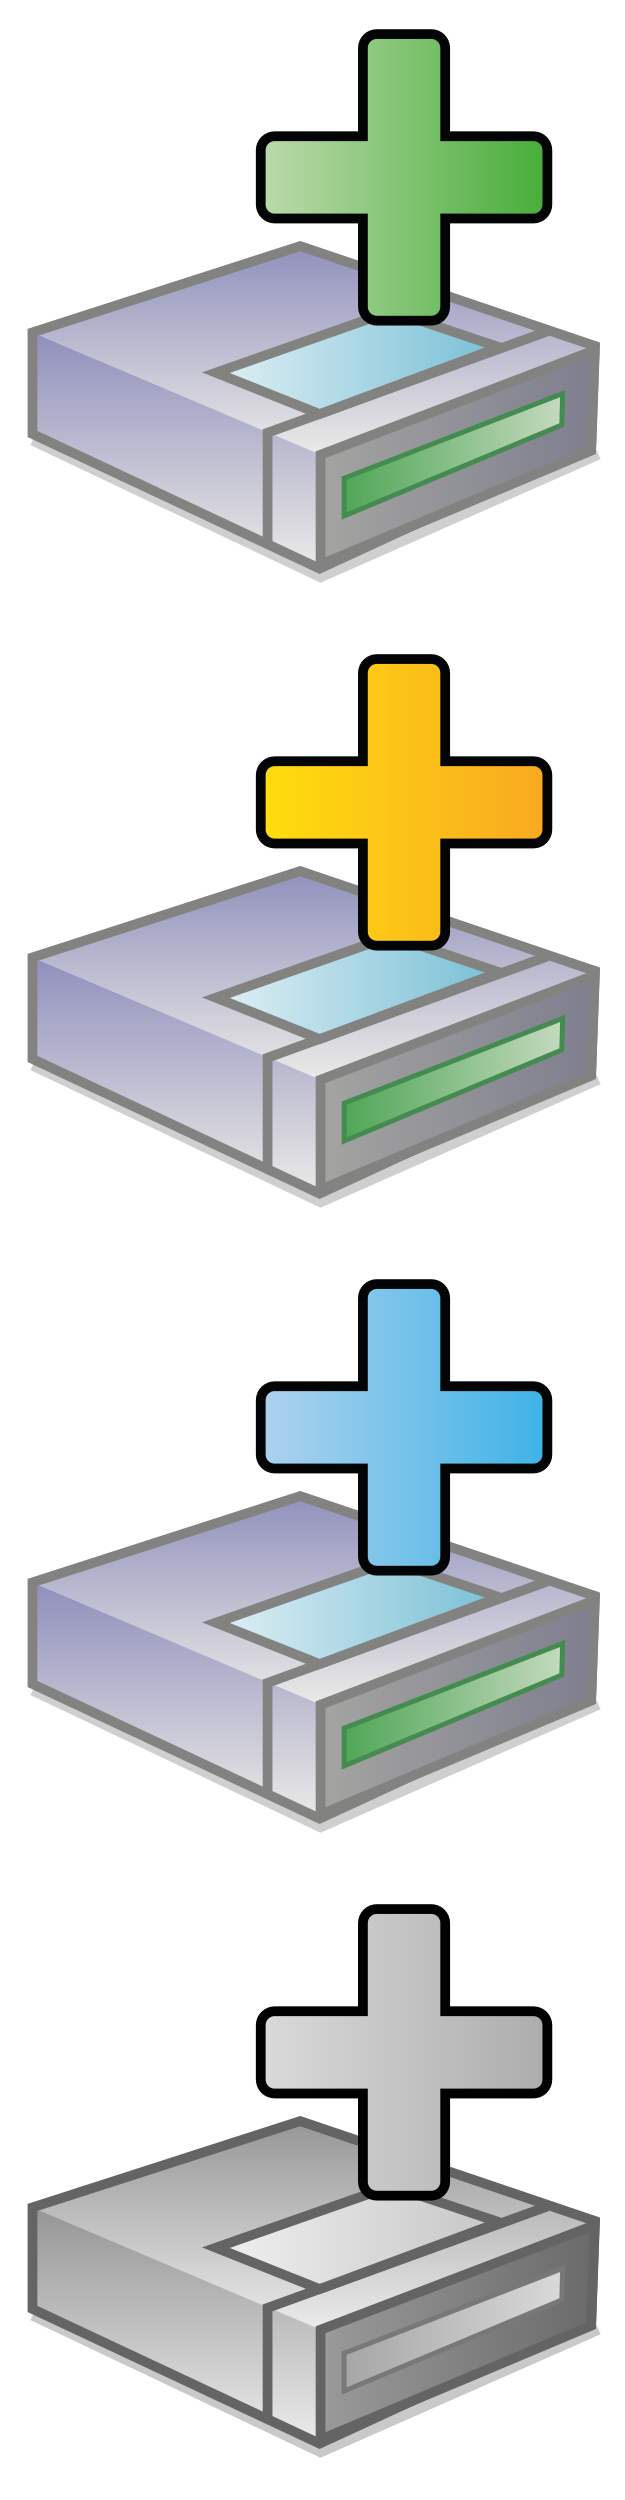
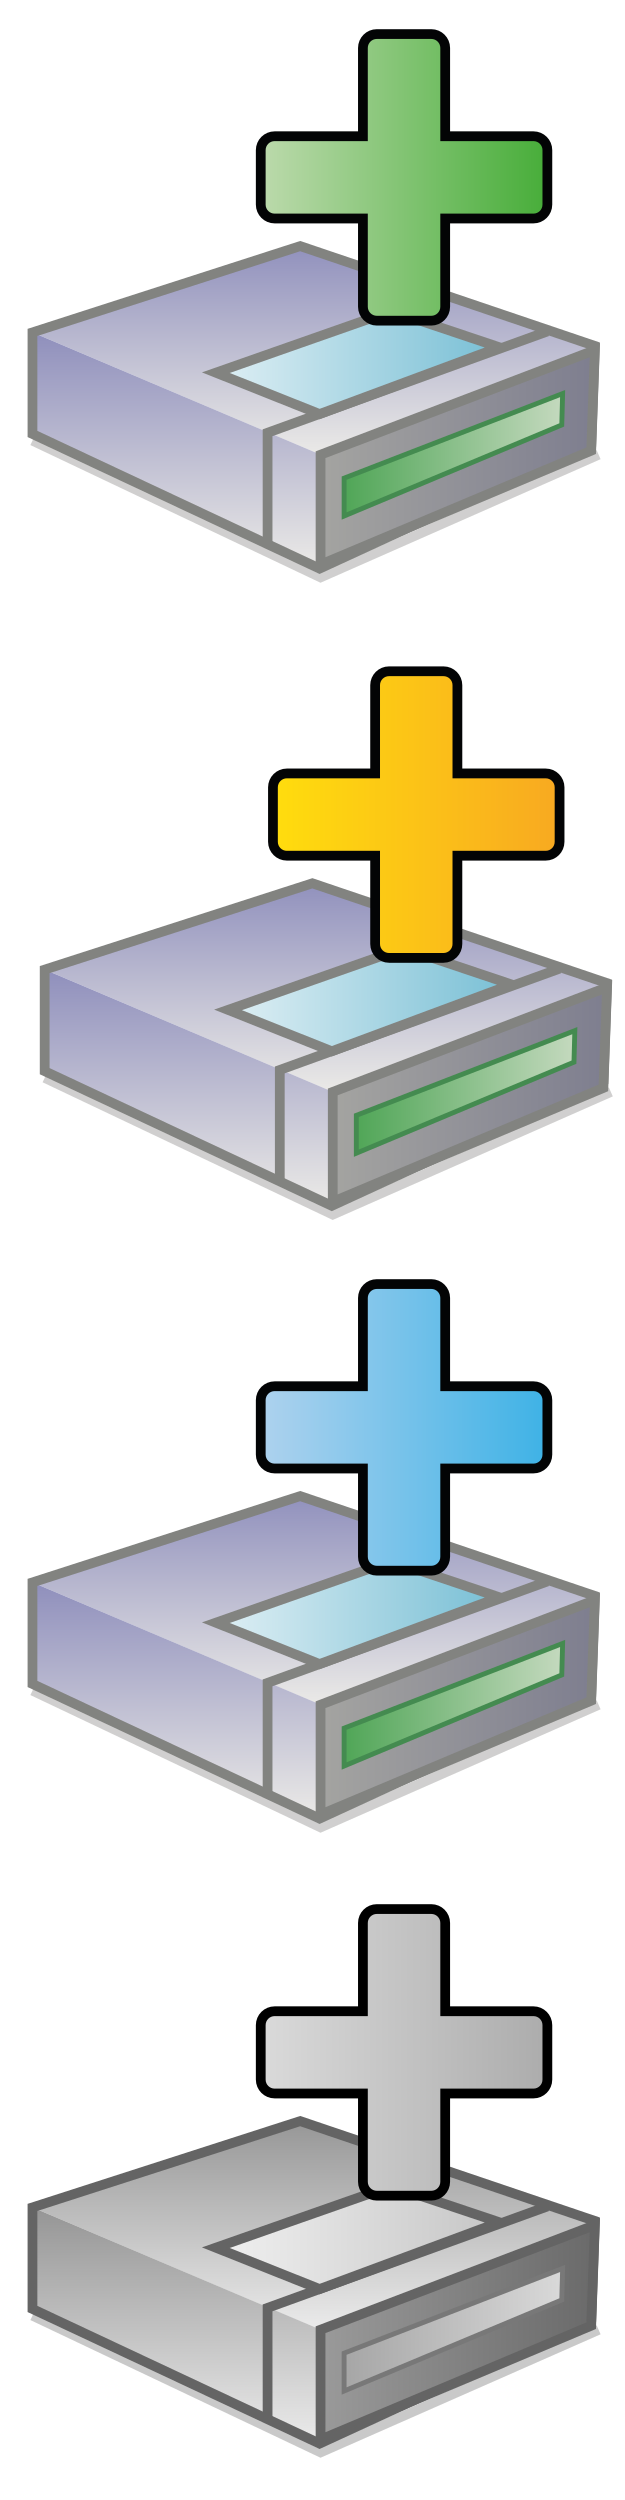
<svg xmlns="http://www.w3.org/2000/svg" version="1.1" id="Calque_1" x="0px" y="0px" viewBox="0 0 512 2048" style="enable-background:new 0 0 512 2048;" xml:space="preserve">
  <style type="text/css">
	.st0{opacity:0.5;fill:none;stroke:#A1A09F;stroke-width:8;stroke-miterlimit:10;enable-background:new    ;}
	.st1{fill:url(#SVGID_1_);}
- 	.st2{fill:url(#SVGID_00000108267485518771559540000003031212434402893746_);}
+ 	.st2{fill:url(#SVGID_00000144296826757501906270000011747205113089268159_);}
	.st3{fill:none;stroke:#020203;stroke-miterlimit:10;}
	.st4{fill:none;stroke:#828380;stroke-width:8;stroke-miterlimit:10;}
- 	.st5{fill:url(#SVGID_00000060745372147114438130000015367099990961704324_);stroke:#828380;stroke-width:8;stroke-miterlimit:10;}
- 	.st6{fill:url(#SVGID_00000003098197473532403530000009113755389512268423_);stroke:#448B50;stroke-width:4;stroke-miterlimit:10;}
- 	.st7{fill:url(#SVGID_00000155107738098388680850000016035540670258911630_);stroke:#828380;stroke-width:8;stroke-miterlimit:10;}
- 	.st8{fill:url(#SVGID_00000018200731590543117170000003442506027895648403_);stroke:#030405;stroke-width:8;stroke-miterlimit:10;}
- 	.st9{fill:url(#SVGID_00000008864285424047098100000003970261880898400954_);}
- 	.st10{fill:url(#SVGID_00000111187689561290718120000003630568052896540091_);}
- 	.st11{fill:url(#SVGID_00000024682941403029855590000001864244732315568558_);stroke:#828380;stroke-width:8;stroke-miterlimit:10;}
- 	.st12{fill:url(#SVGID_00000155142064504023974260000010132721799094124180_);stroke:#448B50;stroke-width:4;stroke-miterlimit:10;}
- 	.st13{fill:url(#SVGID_00000121253610760799788070000001588514499238736025_);stroke:#828380;stroke-width:8;stroke-miterlimit:10;}
- 	.st14{fill:url(#SVGID_00000051381072035512353800000007185587427115010467_);stroke:#030405;stroke-width:8;stroke-miterlimit:10;}
- 	.st15{fill:url(#SVGID_00000101819844236798228140000005678591087471901372_);}
- 	.st16{fill:url(#SVGID_00000054973237850029147150000008596293637712984473_);}
- 	.st17{fill:url(#SVGID_00000038384761375199983210000006896022764496696247_);stroke:#828380;stroke-width:8;stroke-miterlimit:10;}
- 	.st18{fill:url(#SVGID_00000149352468233794441670000004690901896999369387_);stroke:#448B50;stroke-width:4;stroke-miterlimit:10;}
- 	.st19{fill:url(#SVGID_00000120553219767647907210000008296864475590912146_);stroke:#828380;stroke-width:8;stroke-miterlimit:10;}
- 	.st20{fill:url(#SVGID_00000091009173090159286790000014420371522174438832_);stroke:#030405;stroke-width:8;stroke-miterlimit:10;}
+ 	.st5{fill:url(#SVGID_00000079461825090013454640000008091242744770721159_);stroke:#828380;stroke-width:8;stroke-miterlimit:10;}
+ 	.st6{fill:url(#SVGID_00000126310415483526119380000012957892027082316715_);stroke:#448B50;stroke-width:4;stroke-miterlimit:10;}
+ 	.st7{fill:url(#SVGID_00000121980281510844988890000005721430626254370695_);stroke:#828380;stroke-width:8;stroke-miterlimit:10;}
+ 	.st8{fill:url(#SVGID_00000116924518212744558340000014414920489611860137_);stroke:#030405;stroke-width:8;stroke-miterlimit:10;}
+ 	.st9{fill:url(#SVGID_00000172421013548525367680000013448302327874855312_);}
+ 	.st10{fill:url(#SVGID_00000012450750783211704310000006088621792259670947_);}
+ 	.st11{fill:url(#SVGID_00000091723927970516811690000003903560062250846102_);stroke:#828380;stroke-width:8;stroke-miterlimit:10;}
+ 	.st12{fill:url(#SVGID_00000159431540122933731940000004670570952440219300_);stroke:#448B50;stroke-width:4;stroke-miterlimit:10;}
+ 	.st13{fill:url(#SVGID_00000153705733036826280980000015165073815643966874_);stroke:#828380;stroke-width:8;stroke-miterlimit:10;}
+ 	.st14{fill:url(#SVGID_00000042721379552310970540000010256005577850293904_);stroke:#030405;stroke-width:8;stroke-miterlimit:10;}
+ 	.st15{fill:url(#SVGID_00000161618780458557648310000011562021240435387294_);}
+ 	.st16{fill:url(#SVGID_00000035525014657227238040000011726397966908183743_);}
+ 	.st17{fill:url(#SVGID_00000024690941362491997270000003611673560772348848_);stroke:#828380;stroke-width:8;stroke-miterlimit:10;}
+ 	.st18{fill:url(#SVGID_00000096742689292276152250000011224394526447860890_);stroke:#448B50;stroke-width:4;stroke-miterlimit:10;}
+ 	.st19{fill:url(#SVGID_00000179625521275272959960000011197687662007969718_);stroke:#828380;stroke-width:8;stroke-miterlimit:10;}
+ 	.st20{fill:url(#SVGID_00000072238046943215497440000000936261686151618998_);stroke:#030405;stroke-width:8;stroke-miterlimit:10;}
	.st21{opacity:0.5;fill:none;stroke:#949494;stroke-width:8;stroke-miterlimit:10;enable-background:new    ;}
- 	.st22{fill:url(#SVGID_00000115510190637813153310000001597394400646264724_);}
- 	.st23{fill:url(#SVGID_00000138534516805684260760000007160904365042931348_);}
+ 	.st22{fill:url(#SVGID_00000051344508591645509800000015131342723575552158_);}
+ 	.st23{fill:url(#SVGID_00000127760724813958896300000017710009900112929702_);}
	.st24{fill:none;stroke:#000000;stroke-miterlimit:10;}
	.st25{fill:none;stroke:#646464;stroke-width:8;stroke-miterlimit:10;}
- 	.st26{fill:url(#SVGID_00000121988142499402085090000018208470492695201173_);stroke:#646464;stroke-width:8;stroke-miterlimit:10;}
- 	.st27{fill:url(#SVGID_00000173136653070012963330000016561344380989146284_);stroke:#787878;stroke-width:4;stroke-miterlimit:10;}
- 	.st28{fill:url(#SVGID_00000059299735898436289150000001906086424209597607_);stroke:#646464;stroke-width:8;stroke-miterlimit:10;}
- 	.st29{fill:url(#SVGID_00000015355310271814189420000015695114938192386211_);stroke:#000000;stroke-width:8;stroke-miterlimit:10;}
+ 	.st26{fill:url(#SVGID_00000071528768405859806760000017047694903455558055_);stroke:#646464;stroke-width:8;stroke-miterlimit:10;}
+ 	.st27{fill:url(#SVGID_00000101803951524632327390000004284955722164836489_);stroke:#787878;stroke-width:4;stroke-miterlimit:10;}
+ 	.st28{fill:url(#SVGID_00000134967806474986017260000004453389649572333448_);stroke:#646464;stroke-width:8;stroke-miterlimit:10;}
+ 	.st29{fill:url(#SVGID_00000017495181758824895490000001961524774938742414_);stroke:#000000;stroke-width:8;stroke-miterlimit:10;}
</style>
  <polyline class="st0" points="26.6,361 262.6,473 490.4,372.5 " />
-   <linearGradient id="SVGID_1_" gradientUnits="userSpaceOnUse" x1="257.69" y1="-1083.71" x2="257.69" y2="-909.45" gradientTransform="matrix(1 0 0 1 0 1282)">
+   <linearGradient id="SVGID_1_" gradientUnits="userSpaceOnUse" x1="257.65" y1="3131.7" x2="257.65" y2="2957.5" gradientTransform="matrix(1 0 0 -1 0 3330)">
    <stop offset="0" style="stop-color:#8F8FBC" />
    <stop offset="1" style="stop-color:#EBEAE7" />
  </linearGradient>
  <polygon class="st1" points="28,272.9 246.8,198.3 487.3,283.4 262.6,372.5 " />
-   <linearGradient id="SVGID_00000070097334407252324940000014408775963448334008_" gradientUnits="userSpaceOnUse" x1="144.21" y1="-1009.73" x2="144.21" y2="-816.19" gradientTransform="matrix(1 0 0 1 0 1282)">
+   <linearGradient id="SVGID_00000163794591526121434710000013207710145140852100_" gradientUnits="userSpaceOnUse" x1="144.2" y1="3057.7" x2="144.2" y2="2864.2" gradientTransform="matrix(1 0 0 -1 0 3330)">
    <stop offset="0" style="stop-color:#8F8FBC" />
    <stop offset="1" style="stop-color:#EBEAE7" />
  </linearGradient>
-   <polygon style="fill:url(#SVGID_00000070097334407252324940000014408775963448334008_);" points="26.6,272.3 261.8,372.1   261.8,465.8 26.6,355.5 " />
+   <polygon style="fill:url(#SVGID_00000163794591526121434710000013207710145140852100_);" points="26.6,272.3 261.8,372.1   261.8,465.8 26.6,355.5 " />
  <path class="st3" d="M366.7,457" />
  <polygon class="st4" points="26.6,355.5 26.6,272.3 245.9,201.6 487.3,283.4 484.4,363.4 261.8,465.8 " />
-   <linearGradient id="SVGID_00000137816505340508751330000000814410159305157538_" gradientUnits="userSpaceOnUse" x1="262.64" y1="-907.325" x2="487.35" y2="-907.325" gradientTransform="matrix(1 0 0 1 0 1282)">
+   <linearGradient id="SVGID_00000083059805484164973290000017881383365769270683_" gradientUnits="userSpaceOnUse" x1="262.6" y1="2955.35" x2="487.3" y2="2955.35" gradientTransform="matrix(1 0 0 -1 0 3330)">
    <stop offset="0" style="stop-color:#A4A4A1" />
    <stop offset="1" style="stop-color:#7E7E8F" />
  </linearGradient>
-   <path style="fill:url(#SVGID_00000137816505340508751330000000814410159305157538_);stroke:#828380;stroke-width:8;stroke-miterlimit:10;" d="  M262.6,462.5c0-2,0-90,0-90l224.7-85.7l-3,82.4L262.6,462.5z" />
+   <path style="fill:url(#SVGID_00000083059805484164973290000017881383365769270683_);stroke:#828380;stroke-width:8;stroke-miterlimit:10;" d="  M262.6,462.5c0-2,0-90,0-90l224.7-85.7l-3,82.4L262.6,462.5z" />
  <polyline class="st4" points="219.2,447.7 219.2,354.5 448.4,271.5 " />
-   <linearGradient id="SVGID_00000179622422663621279880000009290104173356155269_" gradientUnits="userSpaceOnUse" x1="281.94" y1="-909.455" x2="460.94" y2="-909.455" gradientTransform="matrix(1 0 0 1 0 1282)">
+   <linearGradient id="SVGID_00000169554977225222491850000008218331739899785868_" gradientUnits="userSpaceOnUse" x1="281.9" y1="2957.45" x2="460.9" y2="2957.45" gradientTransform="matrix(1 0 0 -1 0 3330)">
    <stop offset="0" style="stop-color:#50A657" />
    <stop offset="1" style="stop-color:#C4D9BE" />
  </linearGradient>
-   <polygon style="fill:url(#SVGID_00000179622422663621279880000009290104173356155269_);stroke:#448B50;stroke-width:4;stroke-miterlimit:10;" points="  281.9,391.7 460.9,322.4 460.2,348.1 281.9,422.7 " />
-   <linearGradient id="SVGID_00000144330390859056326370000015262246121722300564_" gradientUnits="userSpaceOnUse" x1="176.76" y1="-985.02" x2="409.1" y2="-985.02" gradientTransform="matrix(1 0 0 1 0 1282)">
+   <polygon style="fill:url(#SVGID_00000169554977225222491850000008218331739899785868_);stroke:#448B50;stroke-width:4;stroke-miterlimit:10;" points="  281.9,391.7 460.9,322.4 460.2,348.1 281.9,422.7 " />
+   <linearGradient id="SVGID_00000047029259672959625490000001128068054652938883_" gradientUnits="userSpaceOnUse" x1="176.8" y1="3033" x2="409.1" y2="3033" gradientTransform="matrix(1 0 0 -1 0 3330)">
    <stop offset="0" style="stop-color:#DFEFF4" />
    <stop offset="1" style="stop-color:#78BFD5" />
  </linearGradient>
-   <polygon style="fill:url(#SVGID_00000144330390859056326370000015262246121722300564_);stroke:#828380;stroke-width:8;stroke-miterlimit:10;" points="  176.8,305.3 320.6,254.8 409.1,284.5 261.8,339.2 " />
-   <linearGradient id="SVGID_00000119078930823042402170000014746723658080019375_" gradientUnits="userSpaceOnUse" x1="213.56" y1="1902.705" x2="448.37" y2="1902.705" gradientTransform="matrix(1 0 0 -1 0 2048)">
+   <polygon style="fill:url(#SVGID_00000047029259672959625490000001128068054652938883_);stroke:#828380;stroke-width:8;stroke-miterlimit:10;" points="  176.8,305.3 320.6,254.8 409.1,284.5 261.8,339.2 " />
+   <linearGradient id="SVGID_00000149360744406218358710000015138372983533513600_" gradientUnits="userSpaceOnUse" x1="213.6" y1="-1134.7" x2="448.4" y2="-1134.7" gradientTransform="matrix(1 0 0 1 0 1280)">
    <stop offset="0" style="stop-color:#BCDAAC" />
    <stop offset="1" style="stop-color:#47AD39" />
  </linearGradient>
-   <path style="fill:url(#SVGID_00000119078930823042402170000014746723658080019375_);stroke:#030405;stroke-width:8;stroke-miterlimit:10;" d="  M437,111.6h-72.3V39.3c0-6.3-5.1-11.4-11.4-11.4h-44.6c-6.3,0-11.4,5.1-11.4,11.4v72.3h-72.3c-6.3,0-11.4,5.1-11.4,11.4v44.6  c0,6.3,5.1,11.4,11.4,11.4h72.3v72.3c0,6.3,5.1,11.4,11.4,11.4h44.6c6.3,0,11.4-5.1,11.4-11.4V179H437c6.3,0,11.4-5.1,11.4-11.4V123  C448.4,116.7,443.3,111.6,437,111.6z" />
-   <polyline class="st0" points="26.6,873 262.6,985 490.4,884.5 " />
-   <linearGradient id="SVGID_00000164474444227792188390000014387026781633351296_" gradientUnits="userSpaceOnUse" x1="257.69" y1="-571.71" x2="257.69" y2="-397.45" gradientTransform="matrix(1 0 0 1 0 1282)">
+   <path style="fill:url(#SVGID_00000149360744406218358710000015138372983533513600_);stroke:#030405;stroke-width:8;stroke-miterlimit:10;" d="  M437,111.6h-72.3V39.3c0-6.3-5.1-11.4-11.4-11.4h-44.6c-6.3,0-11.4,5.1-11.4,11.4v72.3H225c-6.3,0-11.4,5.1-11.4,11.4v44.6  c0,6.3,5.1,11.4,11.4,11.4h72.3v72.3c0,6.3,5.1,11.4,11.4,11.4h44.6c6.3,0,11.4-5.1,11.4-11.4V179H437c6.3,0,11.4-5.1,11.4-11.4V123  C448.4,116.7,443.3,111.6,437,111.6z" />
+   <polyline class="st0" points="36.6,883 272.6,995 500.4,894.5 " />
+   <linearGradient id="SVGID_00000053503061280288201920000015567740386974649728_" gradientUnits="userSpaceOnUse" x1="267.65" y1="2609.7" x2="267.65" y2="2435.5" gradientTransform="matrix(1 0 0 -1 0 3330)">
    <stop offset="0" style="stop-color:#8F8FBC" />
    <stop offset="1" style="stop-color:#EBEAE7" />
  </linearGradient>
-   <polygon style="fill:url(#SVGID_00000164474444227792188390000014387026781633351296_);" points="28,784.9 246.8,710.3 487.3,795.4   262.6,884.5 " />
-   <linearGradient id="SVGID_00000130648718864560938050000017009460807243650467_" gradientUnits="userSpaceOnUse" x1="144.21" y1="-497.72" x2="144.21" y2="-304.18" gradientTransform="matrix(1 0 0 1 0 1282)">
+   <polygon style="fill:url(#SVGID_00000053503061280288201920000015567740386974649728_);" points="38,794.9 256.8,720.3 497.3,805.4   272.6,894.5 " />
+   <linearGradient id="SVGID_00000165931755815248517650000016493630004594055848_" gradientUnits="userSpaceOnUse" x1="154.2" y1="2535.7" x2="154.2" y2="2342.2" gradientTransform="matrix(1 0 0 -1 0 3330)">
    <stop offset="0" style="stop-color:#8F8FBC" />
    <stop offset="1" style="stop-color:#EBEAE7" />
  </linearGradient>
-   <polygon style="fill:url(#SVGID_00000130648718864560938050000017009460807243650467_);" points="26.6,784.3 261.8,884.1   261.8,977.8 26.6,867.5 " />
+   <polygon style="fill:url(#SVGID_00000165931755815248517650000016493630004594055848_);" points="36.6,794.3 271.8,894.1   271.8,987.8 36.6,877.5 " />
  <path class="st3" d="M369.2,969" />
-   <polygon class="st4" points="26.6,867.5 26.6,784.3 245.9,713.6 487.3,795.4 484.4,875.4 261.8,977.8 " />
-   <linearGradient id="SVGID_00000013914982383178971510000017654777146256389294_" gradientUnits="userSpaceOnUse" x1="262.64" y1="-395.315" x2="487.35" y2="-395.315" gradientTransform="matrix(1 0 0 1 0 1282)">
+   <polygon class="st4" points="36.6,877.5 36.6,794.3 255.9,723.6 497.3,805.4 494.4,885.4 271.8,987.8 " />
+   <linearGradient id="SVGID_00000134972564003677646890000017845572510220313481_" gradientUnits="userSpaceOnUse" x1="272.6" y1="2433.35" x2="497.3" y2="2433.35" gradientTransform="matrix(1 0 0 -1 0 3330)">
    <stop offset="0" style="stop-color:#A4A4A1" />
    <stop offset="1" style="stop-color:#7E7E8F" />
  </linearGradient>
-   <path style="fill:url(#SVGID_00000013914982383178971510000017654777146256389294_);stroke:#828380;stroke-width:8;stroke-miterlimit:10;" d="  M262.6,974.5c0-2,0-90,0-90l224.7-85.7l-3,82.4L262.6,974.5z" />
-   <polyline class="st4" points="219.2,959.7 219.2,866.5 448.4,783.5 " />
-   <linearGradient id="SVGID_00000047049529773659904570000005320893528541893765_" gradientUnits="userSpaceOnUse" x1="281.94" y1="-397.455" x2="460.94" y2="-397.455" gradientTransform="matrix(1 0 0 1 0 1282)">
+   <path style="fill:url(#SVGID_00000134972564003677646890000017845572510220313481_);stroke:#828380;stroke-width:8;stroke-miterlimit:10;" d="  M272.6,984.5c0-2,0-90,0-90l224.7-85.7l-3,82.4L272.6,984.5z" />
+   <polyline class="st4" points="229.2,969.7 229.2,876.5 458.4,793.5 " />
+   <linearGradient id="SVGID_00000146474006927248546740000002501771579358031513_" gradientUnits="userSpaceOnUse" x1="291.9" y1="2435.5" x2="470.9" y2="2435.5" gradientTransform="matrix(1 0 0 -1 0 3330)">
    <stop offset="0" style="stop-color:#50A657" />
    <stop offset="1" style="stop-color:#C4D9BE" />
  </linearGradient>
-   <polygon style="fill:url(#SVGID_00000047049529773659904570000005320893528541893765_);stroke:#448B50;stroke-width:4;stroke-miterlimit:10;" points="  281.9,903.7 460.9,834.3 460.2,860.1 281.9,934.7 " />
-   <linearGradient id="SVGID_00000017479395531159758860000004624093707517355395_" gradientUnits="userSpaceOnUse" x1="176.76" y1="-473.01" x2="409.1" y2="-473.01" gradientTransform="matrix(1 0 0 1 0 1282)">
+   <polygon style="fill:url(#SVGID_00000146474006927248546740000002501771579358031513_);stroke:#448B50;stroke-width:4;stroke-miterlimit:10;" points="  291.9,913.7 470.9,844.3 470.2,870.1 291.9,944.7 " />
+   <linearGradient id="SVGID_00000176031695903527377850000008145884468883809724_" gradientUnits="userSpaceOnUse" x1="186.8" y1="2511" x2="419.1" y2="2511" gradientTransform="matrix(1 0 0 -1 0 3330)">
    <stop offset="0" style="stop-color:#DFEFF4" />
    <stop offset="1" style="stop-color:#78BFD5" />
  </linearGradient>
-   <polygon style="fill:url(#SVGID_00000017479395531159758860000004624093707517355395_);stroke:#828380;stroke-width:8;stroke-miterlimit:10;" points="  176.8,817.3 320.6,766.8 409.1,796.5 261.8,851.2 " />
-   <linearGradient id="SVGID_00000165212839876242120710000001399151278007168167_" gradientUnits="userSpaceOnUse" x1="213.56" y1="1390.705" x2="448.37" y2="1390.705" gradientTransform="matrix(1 0 0 -1 0 2048)">
+   <polygon style="fill:url(#SVGID_00000176031695903527377850000008145884468883809724_);stroke:#828380;stroke-width:8;stroke-miterlimit:10;" points="  186.8,827.3 330.6,776.8 419.1,806.5 271.8,861.2 " />
+   <linearGradient id="SVGID_00000067943018365136527420000009585095546232648837_" gradientUnits="userSpaceOnUse" x1="223.6" y1="-612.7" x2="458.4" y2="-612.7" gradientTransform="matrix(1 0 0 1 0 1280)">
    <stop offset="0" style="stop-color:#FFDD0D" />
    <stop offset="1" style="stop-color:#F8A921" />
  </linearGradient>
-   <path style="fill:url(#SVGID_00000165212839876242120710000001399151278007168167_);stroke:#030405;stroke-width:8;stroke-miterlimit:10;" d="  M437,623.6h-72.3v-72.3c0-6.3-5.1-11.4-11.4-11.4h-44.6c-6.3,0-11.4,5.1-11.4,11.4v72.3h-72.3c-6.3,0-11.4,5.1-11.4,11.4v44.6  c0,6.3,5.1,11.4,11.4,11.4h72.3v72.3c0,6.3,5.1,11.4,11.4,11.4h44.6c6.3,0,11.4-5.1,11.4-11.4V691H437c6.3,0,11.4-5.1,11.4-11.4V635  C448.4,628.7,443.3,623.6,437,623.6z" />
+   <path style="fill:url(#SVGID_00000067943018365136527420000009585095546232648837_);stroke:#030405;stroke-width:8;stroke-miterlimit:10;" d="  M447,633.6h-72.3v-72.3c0-6.3-5.1-11.4-11.4-11.4h-44.6c-6.3,0-11.4,5.1-11.4,11.4v72.3H235c-6.3,0-11.4,5.1-11.4,11.4v44.6  c0,6.3,5.1,11.4,11.4,11.4h72.3v72.3c0,6.3,5.1,11.4,11.4,11.4h44.6c6.3,0,11.4-5.1,11.4-11.4V701H447c6.3,0,11.4-5.1,11.4-11.4V645  C458.4,638.7,453.3,633.6,447,633.6z" />
  <polyline class="st0" points="26.6,1385 262.6,1497 490.4,1396.6 " />
-   <linearGradient id="SVGID_00000097486636413243018760000009157291065659810198_" gradientUnits="userSpaceOnUse" x1="257.69" y1="-59.71" x2="257.69" y2="114.55" gradientTransform="matrix(1 0 0 1 0 1282)">
+   <linearGradient id="SVGID_00000127018526688215919540000009225341825105827727_" gradientUnits="userSpaceOnUse" x1="257.65" y1="2107.7" x2="257.65" y2="1933.4" gradientTransform="matrix(1 0 0 -1 0 3330)">
    <stop offset="0" style="stop-color:#8F8FBC" />
    <stop offset="1" style="stop-color:#EBEAE7" />
  </linearGradient>
-   <polygon style="fill:url(#SVGID_00000097486636413243018760000009157291065659810198_);" points="28,1296.9 246.8,1222.3   487.3,1307.4 262.6,1396.6 " />
-   <linearGradient id="SVGID_00000078035909077605111710000009026485899403499176_" gradientUnits="userSpaceOnUse" x1="144.21" y1="14.28" x2="144.21" y2="207.81" gradientTransform="matrix(1 0 0 1 0 1282)">
+   <polygon style="fill:url(#SVGID_00000127018526688215919540000009225341825105827727_);" points="28,1296.9 246.8,1222.3   487.3,1307.4 262.6,1396.6 " />
+   <linearGradient id="SVGID_00000171699635313834034870000002478723533910335623_" gradientUnits="userSpaceOnUse" x1="144.2" y1="2033.7" x2="144.2" y2="1840.2" gradientTransform="matrix(1 0 0 -1 0 3330)">
    <stop offset="0" style="stop-color:#8F8FBC" />
    <stop offset="1" style="stop-color:#EBEAE7" />
  </linearGradient>
-   <polygon style="fill:url(#SVGID_00000078035909077605111710000009026485899403499176_);" points="26.6,1296.3 261.8,1396.1   261.8,1489.8 26.6,1379.5 " />
+   <polygon style="fill:url(#SVGID_00000171699635313834034870000002478723533910335623_);" points="26.6,1296.3 261.8,1396.1   261.8,1489.8 26.6,1379.5 " />
  <path class="st3" d="M366.7,1481" />
  <polygon class="st4" points="26.6,1379.5 26.6,1296.3 245.9,1225.6 487.3,1307.4 484.4,1387.4 261.8,1489.8 " />
-   <linearGradient id="SVGID_00000102532479270330389700000011379336137705648002_" gradientUnits="userSpaceOnUse" x1="262.64" y1="116.685" x2="487.35" y2="116.685" gradientTransform="matrix(1 0 0 1 0 1282)">
+   <linearGradient id="SVGID_00000166661412240374862400000001020561297040420762_" gradientUnits="userSpaceOnUse" x1="262.6" y1="1931.35" x2="487.3" y2="1931.35" gradientTransform="matrix(1 0 0 -1 0 3330)">
    <stop offset="0" style="stop-color:#A4A4A1" />
    <stop offset="1" style="stop-color:#7E7E8F" />
  </linearGradient>
-   <path style="fill:url(#SVGID_00000102532479270330389700000011379336137705648002_);stroke:#828380;stroke-width:8;stroke-miterlimit:10;" d="  M262.6,1486.5c0-2,0-90,0-90l224.7-85.7l-3,82.4L262.6,1486.5z" />
+   <path style="fill:url(#SVGID_00000166661412240374862400000001020561297040420762_);stroke:#828380;stroke-width:8;stroke-miterlimit:10;" d="  M262.6,1486.5c0-2,0-90,0-90l224.7-85.7l-3,82.4L262.6,1486.5z" />
  <polyline class="st4" points="219.2,1471.7 219.2,1378.6 448.4,1295.5 " />
-   <linearGradient id="SVGID_00000010282150293197043390000014353000886570789051_" gradientUnits="userSpaceOnUse" x1="281.94" y1="114.54" x2="460.94" y2="114.54" gradientTransform="matrix(1 0 0 1 0 1282)">
+   <linearGradient id="SVGID_00000148635867247570078400000006974712322446854322_" gradientUnits="userSpaceOnUse" x1="281.9" y1="1933.5" x2="460.9" y2="1933.5" gradientTransform="matrix(1 0 0 -1 0 3330)">
    <stop offset="0" style="stop-color:#50A657" />
    <stop offset="1" style="stop-color:#C4D9BE" />
  </linearGradient>
-   <polygon style="fill:url(#SVGID_00000010282150293197043390000014353000886570789051_);stroke:#448B50;stroke-width:4;stroke-miterlimit:10;" points="  281.9,1415.7 460.9,1346.3 460.2,1372.1 281.9,1446.7 " />
-   <linearGradient id="SVGID_00000154407977291902511100000016233413202004297612_" gradientUnits="userSpaceOnUse" x1="176.76" y1="38.985" x2="409.1" y2="38.985" gradientTransform="matrix(1 0 0 1 0 1282)">
+   <polygon style="fill:url(#SVGID_00000148635867247570078400000006974712322446854322_);stroke:#448B50;stroke-width:4;stroke-miterlimit:10;" points="  281.9,1415.7 460.9,1346.3 460.2,1372.1 281.9,1446.7 " />
+   <linearGradient id="SVGID_00000057149662283540361830000006334685083928983452_" gradientUnits="userSpaceOnUse" x1="176.8" y1="2009" x2="409.1" y2="2009" gradientTransform="matrix(1 0 0 -1 0 3330)">
    <stop offset="0" style="stop-color:#DFEFF4" />
    <stop offset="1" style="stop-color:#78BFD5" />
  </linearGradient>
-   <polygon style="fill:url(#SVGID_00000154407977291902511100000016233413202004297612_);stroke:#828380;stroke-width:8;stroke-miterlimit:10;" points="  176.8,1329.3 320.6,1278.8 409.1,1308.5 261.8,1363.2 " />
-   <linearGradient id="SVGID_00000057859358457515215850000012738162795685314219_" gradientUnits="userSpaceOnUse" x1="213.56" y1="878.705" x2="448.37" y2="878.705" gradientTransform="matrix(1 0 0 -1 0 2048)">
+   <polygon style="fill:url(#SVGID_00000057149662283540361830000006334685083928983452_);stroke:#828380;stroke-width:8;stroke-miterlimit:10;" points="  176.8,1329.3 320.6,1278.8 409.1,1308.5 261.8,1363.2 " />
+   <linearGradient id="SVGID_00000060021632932768649600000016804843373716254360_" gradientUnits="userSpaceOnUse" x1="213.6" y1="-110.7" x2="448.4" y2="-110.7" gradientTransform="matrix(1 0 0 1 0 1280)">
    <stop offset="0" style="stop-color:#AED2EE" />
    <stop offset="1" style="stop-color:#3EB2E6" />
  </linearGradient>
-   <path style="fill:url(#SVGID_00000057859358457515215850000012738162795685314219_);stroke:#030405;stroke-width:8;stroke-miterlimit:10;" d="  M437,1135.6h-72.3v-72.3c0-6.3-5.1-11.4-11.4-11.4h-44.6c-6.3,0-11.4,5.1-11.4,11.4v72.3h-72.3c-6.3,0-11.4,5.1-11.4,11.4v44.6  c0,6.3,5.1,11.4,11.4,11.4h72.3v72.3c0,6.3,5.1,11.4,11.4,11.4h44.6c6.3,0,11.4-5.1,11.4-11.4V1203H437c6.3,0,11.4-5.1,11.4-11.4  V1147C448.4,1140.7,443.3,1135.6,437,1135.6z" />
+   <path style="fill:url(#SVGID_00000060021632932768649600000016804843373716254360_);stroke:#030405;stroke-width:8;stroke-miterlimit:10;" d="  M437,1135.6h-72.3v-72.3c0-6.3-5.1-11.4-11.4-11.4h-44.6c-6.3,0-11.4,5.1-11.4,11.4v72.3H225c-6.3,0-11.4,5.1-11.4,11.4v44.6  c0,6.3,5.1,11.4,11.4,11.4h72.3v72.3c0,6.3,5.1,11.4,11.4,11.4h44.6c6.3,0,11.4-5.1,11.4-11.4V1203H437c6.3,0,11.4-5.1,11.4-11.4  V1147C448.4,1140.7,443.3,1135.6,437,1135.6z" />
  <polyline class="st21" points="26.6,1897 262.6,2009 490.4,1908.6 " />
-   <linearGradient id="SVGID_00000013176033590199702050000010714506876588876448_" gradientUnits="userSpaceOnUse" x1="257.69" y1="452.29" x2="257.69" y2="626.55" gradientTransform="matrix(1 0 0 1 0 1282)">
+   <linearGradient id="SVGID_00000075126339822058638930000000359315293972029080_" gradientUnits="userSpaceOnUse" x1="257.65" y1="1595.7" x2="257.65" y2="1421.4" gradientTransform="matrix(1 0 0 -1 0 3330)">
    <stop offset="0" style="stop-color:#959595" />
    <stop offset="1" style="stop-color:#EBEBEB" />
  </linearGradient>
-   <polygon style="fill:url(#SVGID_00000013176033590199702050000010714506876588876448_);" points="28,1808.9 246.8,1734.3   487.3,1819.4 262.6,1908.6 " />
-   <linearGradient id="SVGID_00000106132721464545738240000008191899323987555735_" gradientUnits="userSpaceOnUse" x1="144.21" y1="526.28" x2="144.21" y2="719.81" gradientTransform="matrix(1 0 0 1 0 1282)">
+   <polygon style="fill:url(#SVGID_00000075126339822058638930000000359315293972029080_);" points="28,1808.9 246.8,1734.3   487.3,1819.4 262.6,1908.6 " />
+   <linearGradient id="SVGID_00000073723790465203468320000015912240976065895087_" gradientUnits="userSpaceOnUse" x1="144.2" y1="1521.7" x2="144.2" y2="1328.2" gradientTransform="matrix(1 0 0 -1 0 3330)">
    <stop offset="0" style="stop-color:#959595" />
    <stop offset="1" style="stop-color:#EBEBEB" />
  </linearGradient>
-   <polygon style="fill:url(#SVGID_00000106132721464545738240000008191899323987555735_);" points="26.6,1808.3 261.8,1908.1   261.8,2001.8 26.6,1891.5 " />
+   <polygon style="fill:url(#SVGID_00000073723790465203468320000015912240976065895087_);" points="26.6,1808.3 261.8,1908.1   261.8,2001.8 26.6,1891.5 " />
  <path class="st24" d="M366.7,1993" />
  <polygon class="st25" points="26.6,1891.5 26.6,1808.3 245.9,1737.6 487.3,1819.4 484.4,1899.4 261.8,2001.8 " />
-   <linearGradient id="SVGID_00000145739437260780365630000016638344333378848924_" gradientUnits="userSpaceOnUse" x1="262.64" y1="628.685" x2="487.35" y2="628.685" gradientTransform="matrix(1 0 0 1 0 1282)">
+   <linearGradient id="SVGID_00000098198664533896523510000017456608549534293121_" gradientUnits="userSpaceOnUse" x1="262.6" y1="1419.35" x2="487.3" y2="1419.35" gradientTransform="matrix(1 0 0 -1 0 3330)">
    <stop offset="0" style="stop-color:#9A9A9A" />
    <stop offset="1" style="stop-color:#6A6A6A" />
  </linearGradient>
-   <path style="fill:url(#SVGID_00000145739437260780365630000016638344333378848924_);stroke:#646464;stroke-width:8;stroke-miterlimit:10;" d="  M262.6,1998.5c0-2,0-90,0-90l224.7-85.7l-3,82.4L262.6,1998.5z" />
+   <path style="fill:url(#SVGID_00000098198664533896523510000017456608549534293121_);stroke:#646464;stroke-width:8;stroke-miterlimit:10;" d="  M262.6,1998.5c0-2,0-90,0-90l224.7-85.7l-3,82.4L262.6,1998.5z" />
  <polyline class="st25" points="219.2,1983.7 219.2,1890.6 448.4,1807.5 " />
-   <linearGradient id="SVGID_00000158739361846984058490000008879239855065378996_" gradientUnits="userSpaceOnUse" x1="281.94" y1="626.54" x2="460.94" y2="626.54" gradientTransform="matrix(1 0 0 1 0 1282)">
+   <linearGradient id="SVGID_00000089572451217429856610000007087320541489463456_" gradientUnits="userSpaceOnUse" x1="281.9" y1="1421.5" x2="460.9" y2="1421.5" gradientTransform="matrix(1 0 0 -1 0 3330)">
    <stop offset="0" style="stop-color:#A6A6A6" />
    <stop offset="1" style="stop-color:#D9D9D9" />
  </linearGradient>
-   <polygon style="fill:url(#SVGID_00000158739361846984058490000008879239855065378996_);stroke:#787878;stroke-width:4;stroke-miterlimit:10;" points="  281.9,1927.7 460.9,1858.3 460.2,1884.1 281.9,1958.7 " />
-   <linearGradient id="SVGID_00000019673980997005151500000004706661140344827009_" gradientUnits="userSpaceOnUse" x1="176.76" y1="550.985" x2="409.1" y2="550.985" gradientTransform="matrix(1 0 0 1 0 1282)">
+   <polygon style="fill:url(#SVGID_00000089572451217429856610000007087320541489463456_);stroke:#787878;stroke-width:4;stroke-miterlimit:10;" points="  281.9,1927.7 460.9,1858.3 460.2,1884.1 281.9,1958.7 " />
+   <linearGradient id="SVGID_00000027595611211495363650000001928558991390297510_" gradientUnits="userSpaceOnUse" x1="176.8" y1="1497" x2="409.1" y2="1497" gradientTransform="matrix(1 0 0 -1 0 3330)">
    <stop offset="0" style="stop-color:#F0F0F0" />
    <stop offset="1" style="stop-color:#C6C6C6" />
  </linearGradient>
-   <polygon style="fill:url(#SVGID_00000019673980997005151500000004706661140344827009_);stroke:#646464;stroke-width:8;stroke-miterlimit:10;" points="  176.8,1841.3 320.6,1790.8 409.1,1820.5 261.8,1875.2 " />
-   <linearGradient id="SVGID_00000024689078155885658420000006230441908904500409_" gradientUnits="userSpaceOnUse" x1="213.56" y1="366.705" x2="448.37" y2="366.705" gradientTransform="matrix(1 0 0 -1 0 2048)">
+   <polygon style="fill:url(#SVGID_00000027595611211495363650000001928558991390297510_);stroke:#646464;stroke-width:8;stroke-miterlimit:10;" points="  176.8,1841.3 320.6,1790.8 409.1,1820.5 261.8,1875.2 " />
+   <linearGradient id="SVGID_00000166660878496396301090000014927852857276310681_" gradientUnits="userSpaceOnUse" x1="213.6" y1="401.3" x2="448.4" y2="401.3" gradientTransform="matrix(1 0 0 1 0 1280)">
    <stop offset="0" style="stop-color:#DADADA" />
    <stop offset="1" style="stop-color:#ACACAC" />
  </linearGradient>
-   <path style="fill:url(#SVGID_00000024689078155885658420000006230441908904500409_);stroke:#000000;stroke-width:8;stroke-miterlimit:10;" d="  M437,1647.6h-72.3v-72.3c0-6.3-5.1-11.4-11.4-11.4h-44.6c-6.3,0-11.4,5.1-11.4,11.4v72.3h-72.3c-6.3,0-11.4,5.1-11.4,11.4v44.6  c0,6.3,5.1,11.4,11.4,11.4h72.3v72.3c0,6.3,5.1,11.4,11.4,11.4h44.6c6.3,0,11.4-5.1,11.4-11.4V1715H437c6.3,0,11.4-5.1,11.4-11.4  V1659C448.4,1652.7,443.3,1647.6,437,1647.6z" />
+   <path style="fill:url(#SVGID_00000166660878496396301090000014927852857276310681_);stroke:#000000;stroke-width:8;stroke-miterlimit:10;" d="  M437,1647.6h-72.3v-72.3c0-6.3-5.1-11.4-11.4-11.4h-44.6c-6.3,0-11.4,5.1-11.4,11.4v72.3H225c-6.3,0-11.4,5.1-11.4,11.4v44.6  c0,6.3,5.1,11.4,11.4,11.4h72.3v72.3c0,6.3,5.1,11.4,11.4,11.4h44.6c6.3,0,11.4-5.1,11.4-11.4V1715H437c6.3,0,11.4-5.1,11.4-11.4  V1659C448.4,1652.7,443.3,1647.6,437,1647.6z" />
</svg>
